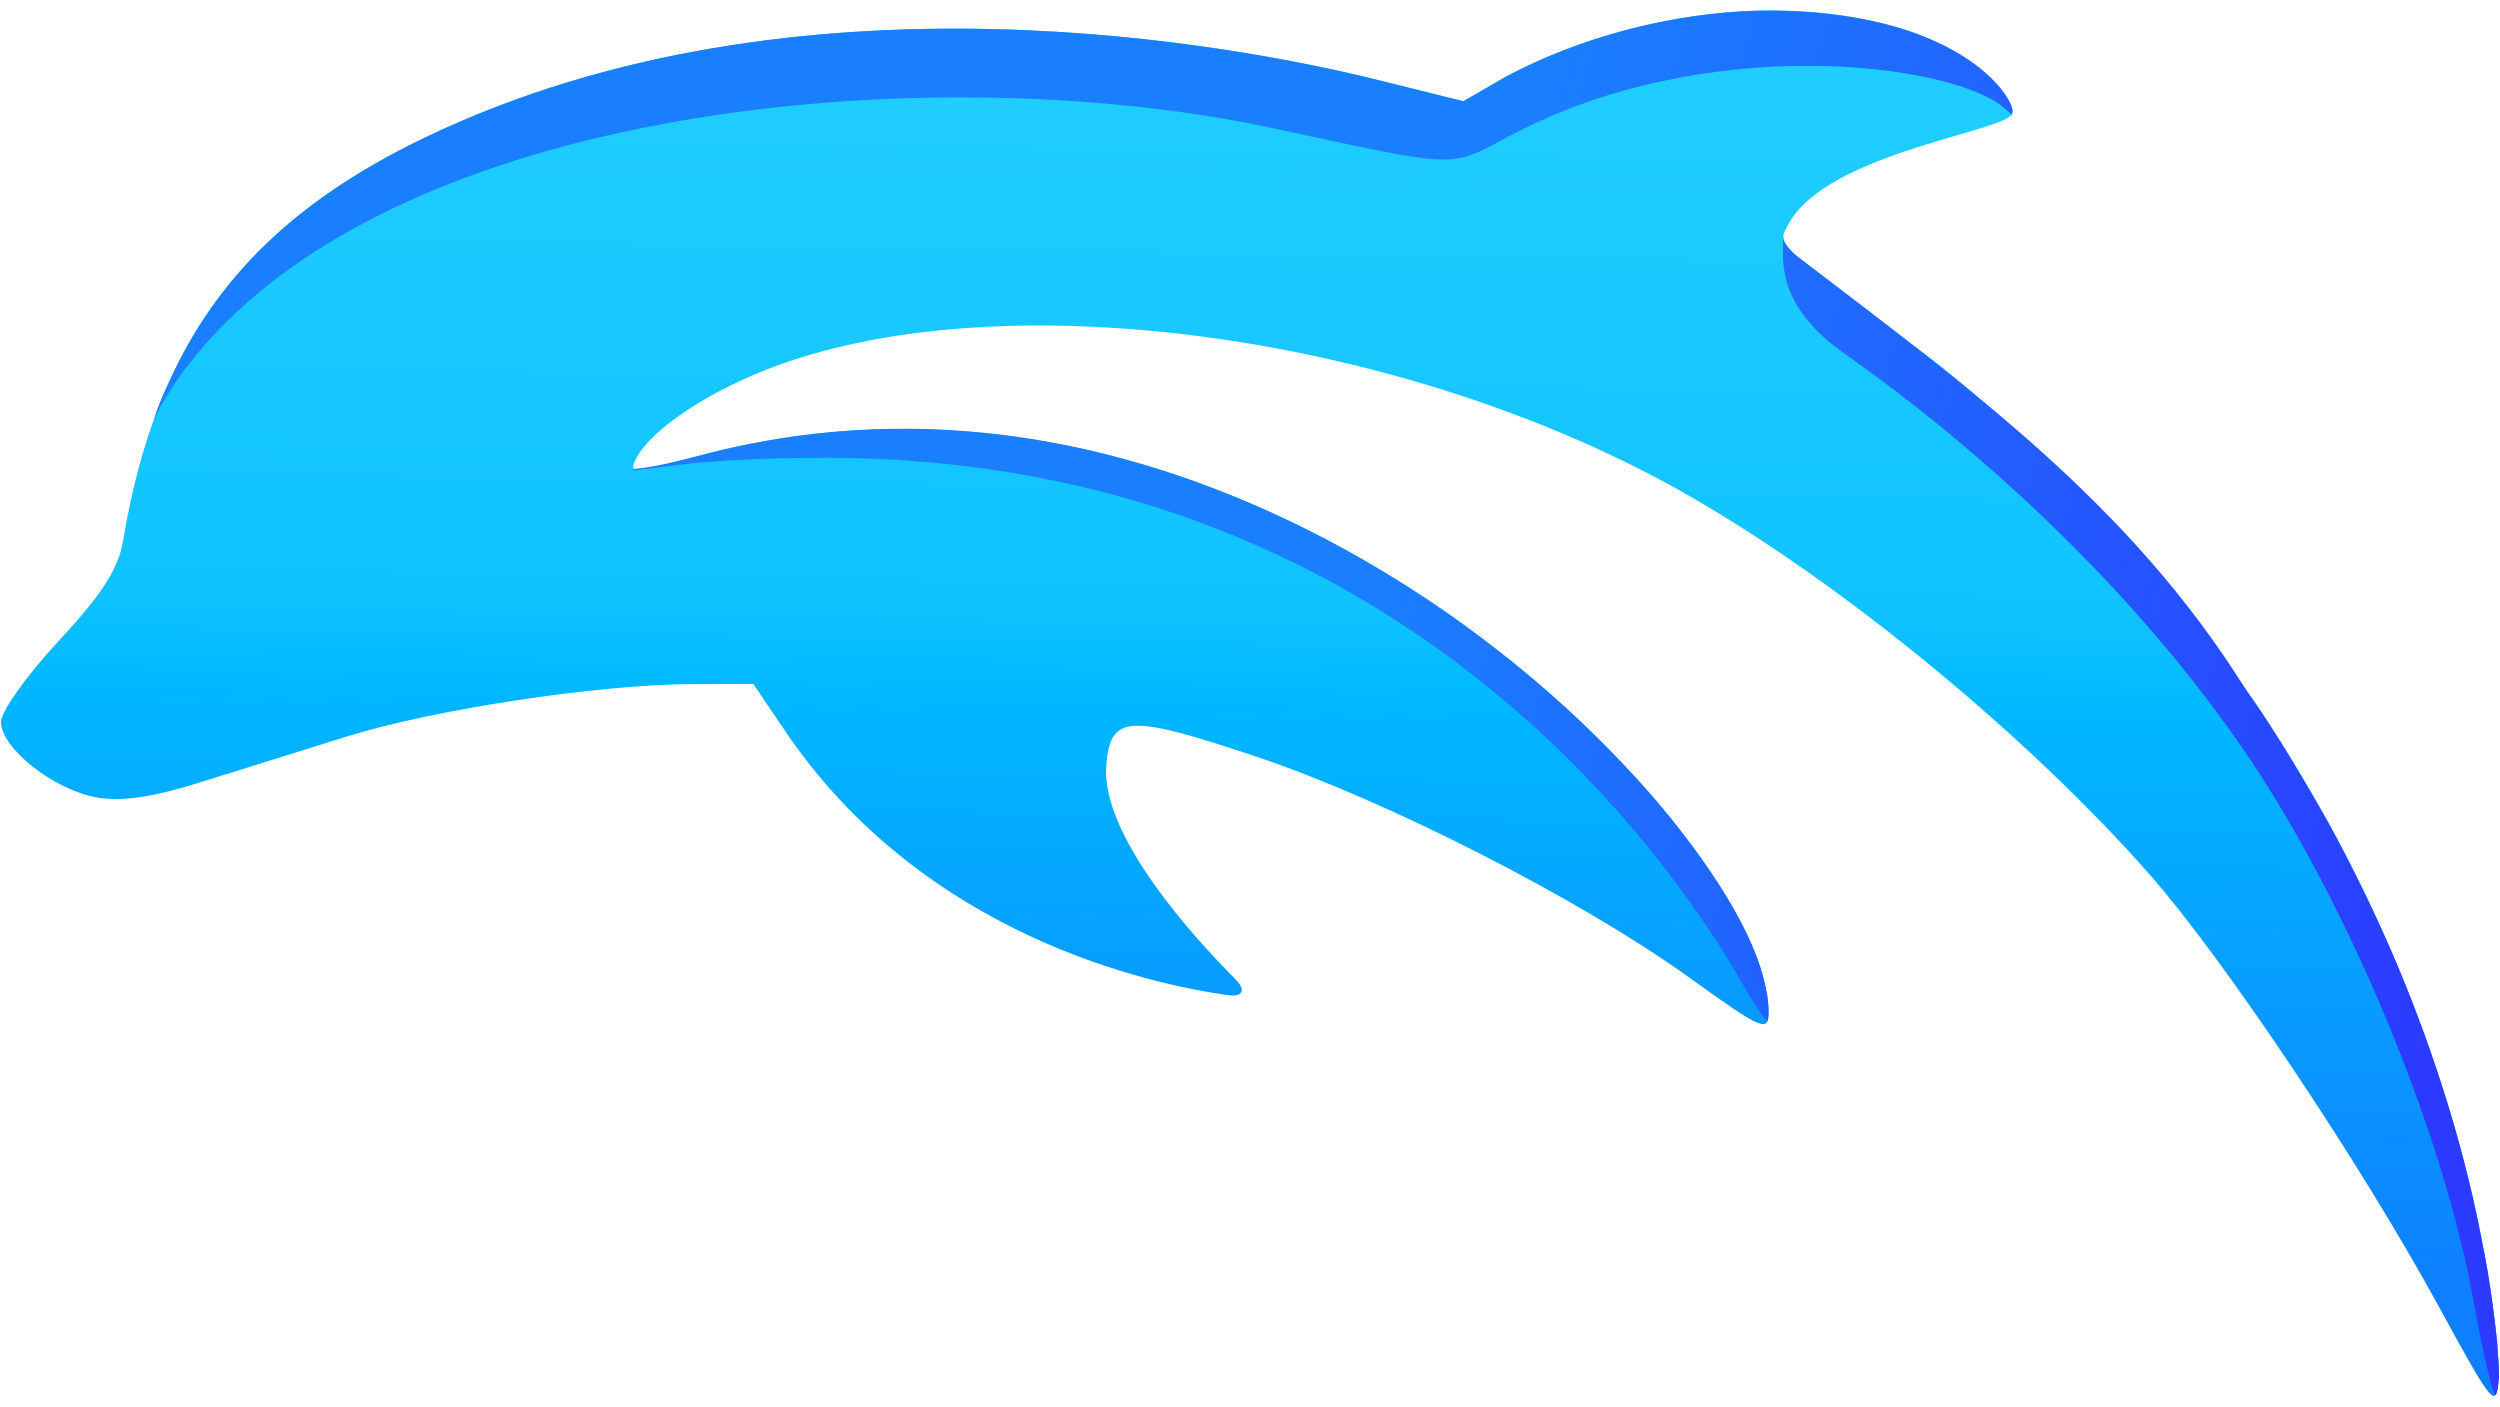
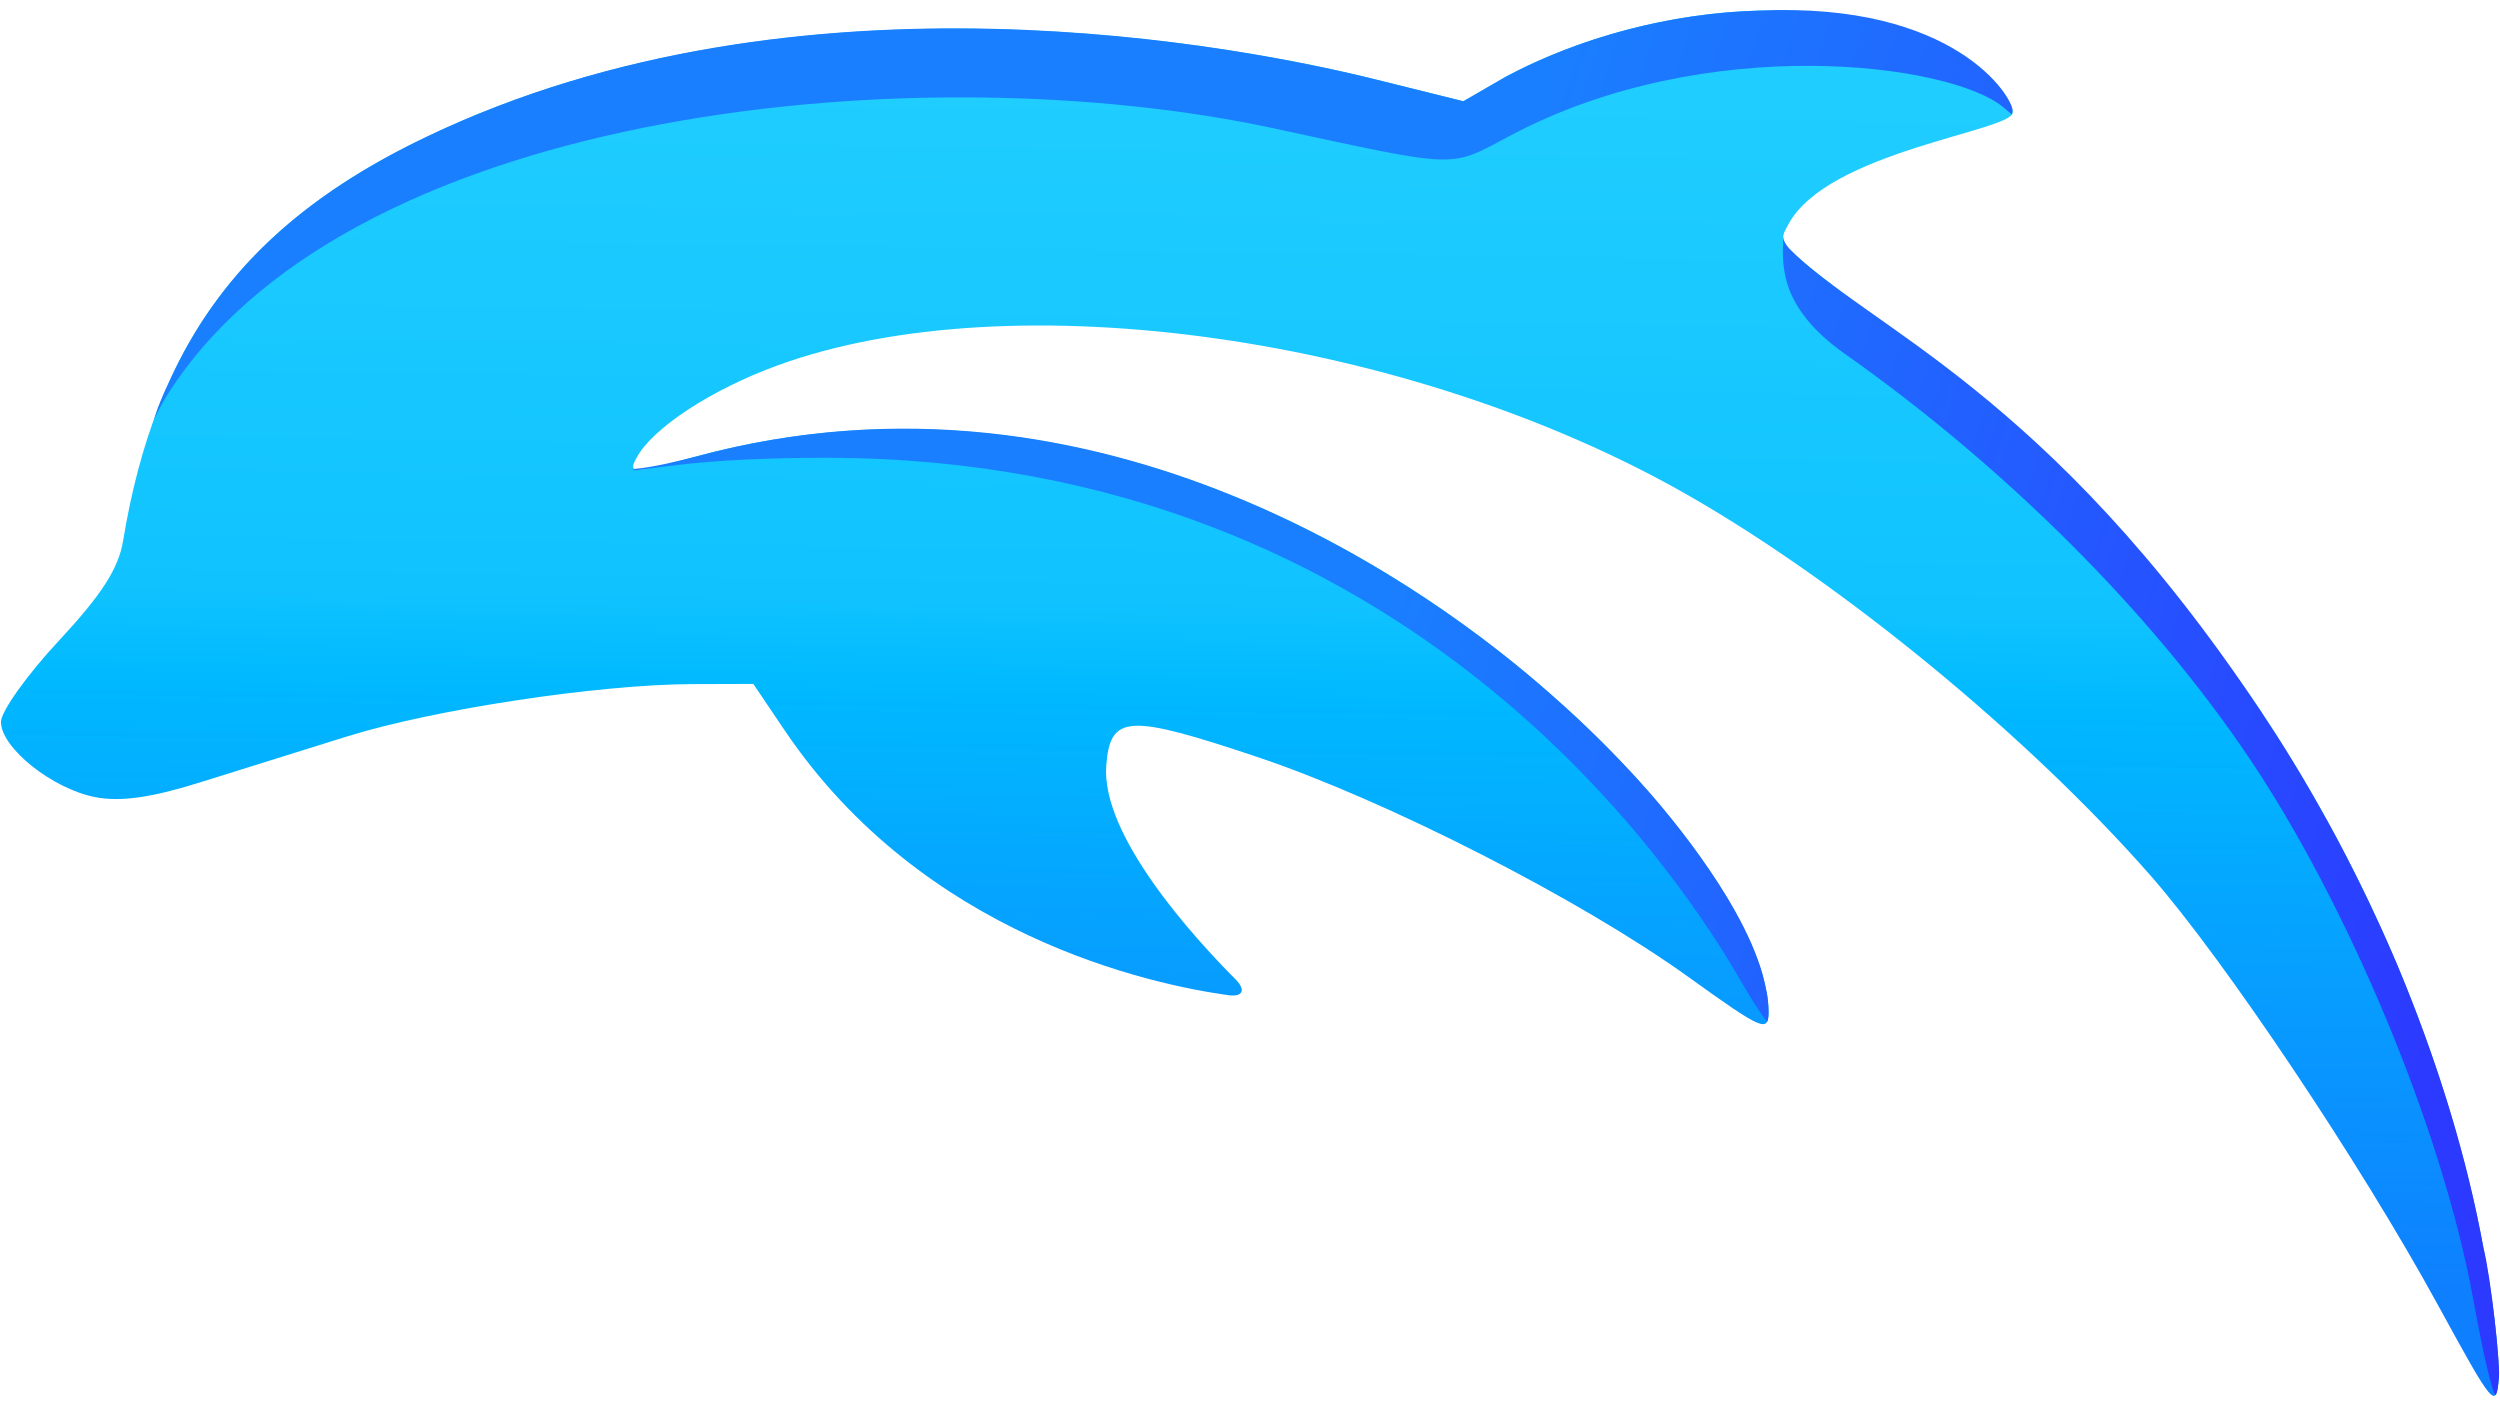
- <svg xmlns="http://www.w3.org/2000/svg" xmlns:xlink="http://www.w3.org/1999/xlink" xml:space="preserve" width="256" height="144">
-   <defs>
+ <svg xmlns="http://www.w3.org/2000/svg" xmlns:xlink="http://www.w3.org/1999/xlink" xml:space="preserve" width="256" height="144" version="1.1" id="svg7">
+   <defs id="defs6">
+     <linearGradient id="linearGradient7">
+       <stop style="stop-color:#1a7fff;stop-opacity:1;" offset="0.508" id="stop7" />
+       <stop style="stop-color:#2c39ff;stop-opacity:1;" offset="1" id="stop8" />
+     </linearGradient>
    <linearGradient id="b">
-       <stop offset=".506" style="stop-color:#1a7fff;stop-opacity:1" />
-       <stop offset="1" style="stop-color:#2c39ff;stop-opacity:1" />
+       <stop offset=".506" style="stop-color:#1a7fff;stop-opacity:1" id="stop1" />
+       <stop offset="1" style="stop-color:#2c39ff;stop-opacity:1" id="stop2" />
    </linearGradient>
    <linearGradient id="a">
-       <stop offset="0" style="stop-color:#21ceff;stop-opacity:1" />
-       <stop offset=".412" style="stop-color:#10c3ff;stop-opacity:1" />
-       <stop offset=".477" style="stop-color:#00b9ff;stop-opacity:1" />
-       <stop offset=".897" style="stop-color:#0e80ff;stop-opacity:1" />
+       <stop offset="0" style="stop-color:#21ceff;stop-opacity:1" id="stop3" />
+       <stop offset=".412" style="stop-color:#10c3ff;stop-opacity:1" id="stop4" />
+       <stop offset=".477" style="stop-color:#00b9ff;stop-opacity:1" id="stop5" />
+       <stop offset=".897" style="stop-color:#0e80ff;stop-opacity:1" id="stop6" />
    </linearGradient>
    <linearGradient xlink:href="#a" id="c" x1="92.874" x2="90.737" y1="3.054" y2="144" gradientUnits="userSpaceOnUse" />
-     <linearGradient xlink:href="#b" id="e" x1="-15.392" x2="213.538" y1="-137.373" y2="-64.84" gradientTransform="translate(36.753 173.082)" gradientUnits="userSpaceOnUse" />
+     <linearGradient xlink:href="#b" id="e" x1="-15.392" x2="213.538" y1="-137.373" y2="-64.84" gradientTransform="translate(54.28725,31.0546)" gradientUnits="userSpaceOnUse" />
+     <linearGradient xlink:href="#linearGradient7" id="linearGradient8" x1="-159.392" y1="-20.346" x2="69.545" y2="52.189" gradientUnits="userSpaceOnUse" gradientTransform="translate(180.754,56.02649)" />
  </defs>
-   <path fill="#858585" d="M249.598 133.549c-7.876-14.419-21.845-35.294-29.339-43.841-12.557-14.325-31.671-30.032-47.575-39.095-28.392-16.18-68.953-21.947-92.99-13.222-6.817 2.474-12.881 6.439-14.513 9.488-.887 1.658-.51 1.648 6.236-.169 58.386-15.72 109.681 39.532 109.681 56.85 0 2.221-.553 1.983-8.25-3.55-11.042-7.939-30.98-18.106-44.144-22.51-13.208-4.42-14.994-4.323-15.42.837-.593 7.2 9.006 17.7 13.247 21.962 1.065 1.07.74 1.816-.756 1.608-7.902-1.099-31.212-6.052-45.43-27.124l-3.205-4.75-6.27.02c-9.564.03-26.352 2.571-35.272 5.34-4.4 1.366-11.178 3.484-15.063 4.708-4.971 1.565-8.148 2.021-10.72 1.538-4.408-.826-9.717-5.045-9.717-7.72 0-1.065 2.672-4.808 5.938-8.319 4.375-4.702 6.104-7.393 6.57-10.224 3.34-20.263 12.497-32.473 30.992-41.329 38.265-18.32 83.816-9.25 97.495-5.853l8.756 2.175 4.375-2.531c11.97-6.368 28.674-9.073 41.86-4.456 4.606 1.775 10.014 6.165 10.014 8.13 0 1.912-18.96 3.974-22.965 11.457-1.162 2.171-1.714 1.642 13.515 12.94 11.114 8.244 26.867 24.908 34.77 36.78 23.782 35.723 24.525 67.73 24.481 68.251-.29 3.472-.503 3.222-6.3-7.391" style="fill:url(#c);fill-opacity:1" />
-   <path d="M180.2 1.085c-9.165.225-18.495 2.774-25.976 6.754l-4.375 2.53-8.756-2.175c-13.679-3.397-59.231-12.466-97.496 5.854-12.47 5.97-20.695 13.468-25.754 23.93q-.344.744-.643 1.38c-.585 1.22-1.045 2.347-1.345 3.316l-.004.014h-.002v.002l-.014.035c-.03.09-.05.19-.082.278.081-.158.667-1.515 1.881-3.338 19.234-28.878 77.153-34.196 112.758-26.53 19.298 4.156 17.927 4.112 24.287.737 20.023-10.622 44.974-7.422 50.447-2.902.379.311.676.567.897.755v-.004c.01-.022.032-.168.06-.392.037-1.365-5.419-10.413-25.883-10.244m2.41 23.177c-.077 2.615-.641 7.074 6.319 11.983 16.25 11.463 31.252 26.291 41.437 41.449 9.841 14.646 19.628 37.515 22.875 55.25 1.117 6.103 1.86 9.168 2.274 9.926l.02-.02.019-.023.035-.055q.013-.021.025-.047.016-.034.03-.072l.01-.025q.028-.076.052-.17l.004-.016c.021-.084.038-.187.055-.291.042-.25.074-.587.106-.94.009-.098.018-.165.027-.27.007-.09-.008-1.092-.156-2.87.064-.43-.866-7.893-1.49-10.354-1.653-9.098-4.433-18.163-7.948-26.9-3.279-8.167-7.25-15.492-8.336-17.379-2.012-3.5-4.132-7.116-6.55-10.748-.49-.736-1.057-1.461-1.56-2.262-11.76-18.74-27.712-30.346-46.032-44.35a10 10 0 0 1-.631-.636 4 4 0 0 1-.295-.38 2.3 2.3 0 0 1-.215-.405 1 1 0 0 1-.049-.17l-.004-.012a1 1 0 0 1-.017-.146l-.002-.02zM71.418 46.712c-1.99.51-4.312 1.097-6.407 1.304-.166.017-.192.126-.033.133 1.147.053 6.109-1.296 19.83-1.27 60.239.107 87.9 43.9 93.555 53.749 1.048 1.826 1.923 3.152 2.594 3.992.115-.222.14-.584.14-1.059l-.001-.06a11 11 0 0 0-.117-1.424q-.013-.11-.03-.223c-.032-.2-.094-.421-.136-.629-1.398-7.8-10.014-17.973-12.83-21.058-2.472-2.711-5.515-5.853-9.248-9.13-1.133-.996-2.31-1.99-3.514-2.969-3.167-2.562-6.552-5.073-10.262-7.47-17.59-11.363-43.796-21.895-73.54-13.886" style="fill:url(#e)" />
+   <path fill="#858585" d="M249.598 133.549c-7.876-14.419-21.845-35.294-29.339-43.841-12.557-14.325-31.671-30.032-47.575-39.095-28.392-16.18-68.953-21.947-92.99-13.222-6.817 2.474-12.881 6.439-14.513 9.488-.887 1.658-.51 1.648 6.236-.169 58.386-15.72 109.681 39.532 109.681 56.85 0 2.221-.553 1.983-8.25-3.55-11.042-7.939-30.98-18.106-44.144-22.51-13.208-4.42-14.994-4.323-15.42.837-.593 7.2 9.006 17.7 13.247 21.962 1.065 1.07.74 1.816-.756 1.608-7.902-1.099-31.212-6.052-45.43-27.124l-3.205-4.75-6.27.02c-9.564.03-26.352 2.571-35.272 5.34-4.4 1.366-11.178 3.484-15.063 4.708-4.971 1.565-8.148 2.021-10.72 1.538-4.408-.826-9.717-5.045-9.717-7.72 0-1.065 2.672-4.808 5.938-8.319 4.375-4.702 6.104-7.393 6.57-10.224 3.34-20.263 12.497-32.473 30.992-41.329 38.265-18.32 83.816-9.25 97.495-5.853l8.756 2.175 4.375-2.531c11.97-6.368 28.674-9.073 41.86-4.456 4.606 1.775 10.014 6.165 10.014 8.13 0 1.912-18.96 3.974-22.965 11.457-1.162 2.171-1.714 1.642 13.515 12.94 11.114 8.244 26.867 24.908 34.77 36.78 23.782 35.723 24.525 67.73 24.481 68.251-.29 3.472-.503 3.222-6.3-7.391" style="fill:url(#c);fill-opacity:1" id="path6" />
+   <path d="m 180.201,1.084 c -9.188,0.228 -18.504,2.775 -25.976,6.754 L 149.85,10.368 141.094,8.193 C 127.521,4.788 81.887,-4.337 43.598,14.047 c -12.47,5.97 -20.695,13.468 -25.754,23.93 -0.229,0.496 -0.444,0.956 -0.643,1.38 -0.585,1.22 -1.045,2.347 -1.345,3.316 l -0.004,0.014 H 15.85 v 0.002 l -0.014,0.035 c -0.03,0.09 -0.05,0.19 -0.082,0.278 0.081,-0.158 0.667,-1.515 1.881,-3.338 C 36.869,10.786 94.788,5.468 130.393,13.134 c 19.298,4.156 17.927,4.112 24.287,0.737 20.023,-10.622 44.974,-7.422 50.447,-2.902 0.379,0.311 0.676,0.567 0.897,0.755 v -0.004 c 0.01,-0.022 0.032,-0.168 0.06,-0.392 0.037,-1.365 -5.876,-11.136 -25.883,-10.244 m 2.41,23.177 c -0.077,2.615 -0.641,7.074 6.319,11.983 16.25,11.463 31.252,26.291 41.437,41.449 9.841,14.646 19.628,37.515 22.875,55.25 1.117,6.103 1.86,9.168 2.274,9.926 l 0.02,-0.02 0.019,-0.023 0.035,-0.055 c 0.009,-0.014 0.017,-0.03 0.025,-0.047 0.011,-0.023 0.021,-0.047 0.03,-0.072 l 0.01,-0.025 c 0.019,-0.051 0.036,-0.107 0.052,-0.17 l 0.004,-0.016 c 0.021,-0.084 0.038,-0.187 0.055,-0.291 0.042,-0.25 0.074,-0.587 0.106,-0.94 0.009,-0.098 0.018,-0.165 0.027,-0.27 0.103,-1.33 -0.794,-10.012 -1.605,-13.212 -1.653,-9.098 -4.474,-18.175 -7.989,-26.912 -3.279,-8.167 -7.25,-15.492 -8.336,-17.379 -2.087,-3.773 -4.133,-7.118 -6.55,-10.748 -21.72,-32.623 -40.213,-39.167 -48.223,-47.248 -0.106,-0.121 -0.204,-0.248 -0.295,-0.38 -0.085,-0.128 -0.157,-0.263 -0.215,-0.405 -0.021,-0.055 -0.038,-0.112 -0.049,-0.17 l -0.004,-0.012 c -0.009,-0.048 -0.015,-0.097 -0.017,-0.146 l -0.002,-0.02 z m -111.192,22.45 c -1.99,0.51 -4.312,1.097 -6.407,1.304 -0.166,0.017 -0.192,0.126 -0.033,0.133 1.147,0.053 6.109,-1.296 19.83,-1.27 60.239,0.107 87.9,43.9 93.555,53.749 1.048,1.826 1.923,3.152 2.594,3.992 0.115,-0.222 0.14,-0.584 0.14,-1.059 l -0.001,-0.06 c -0.008,-0.477 -0.047,-0.952 -0.117,-1.424 -0.009,-0.073 -0.019,-0.148 -0.03,-0.223 -0.032,-0.2 -0.094,-0.421 -0.136,-0.629 -1.398,-7.8 -10.02,-18.028 -12.836,-21.113 -2.406,-2.663 -5.406,-5.722 -9.242,-9.075 -11.797,-10.447 -45.761,-35.517 -87.319,-24.327" style="fill:url(#linearGradient8)" id="path2" />
</svg>
